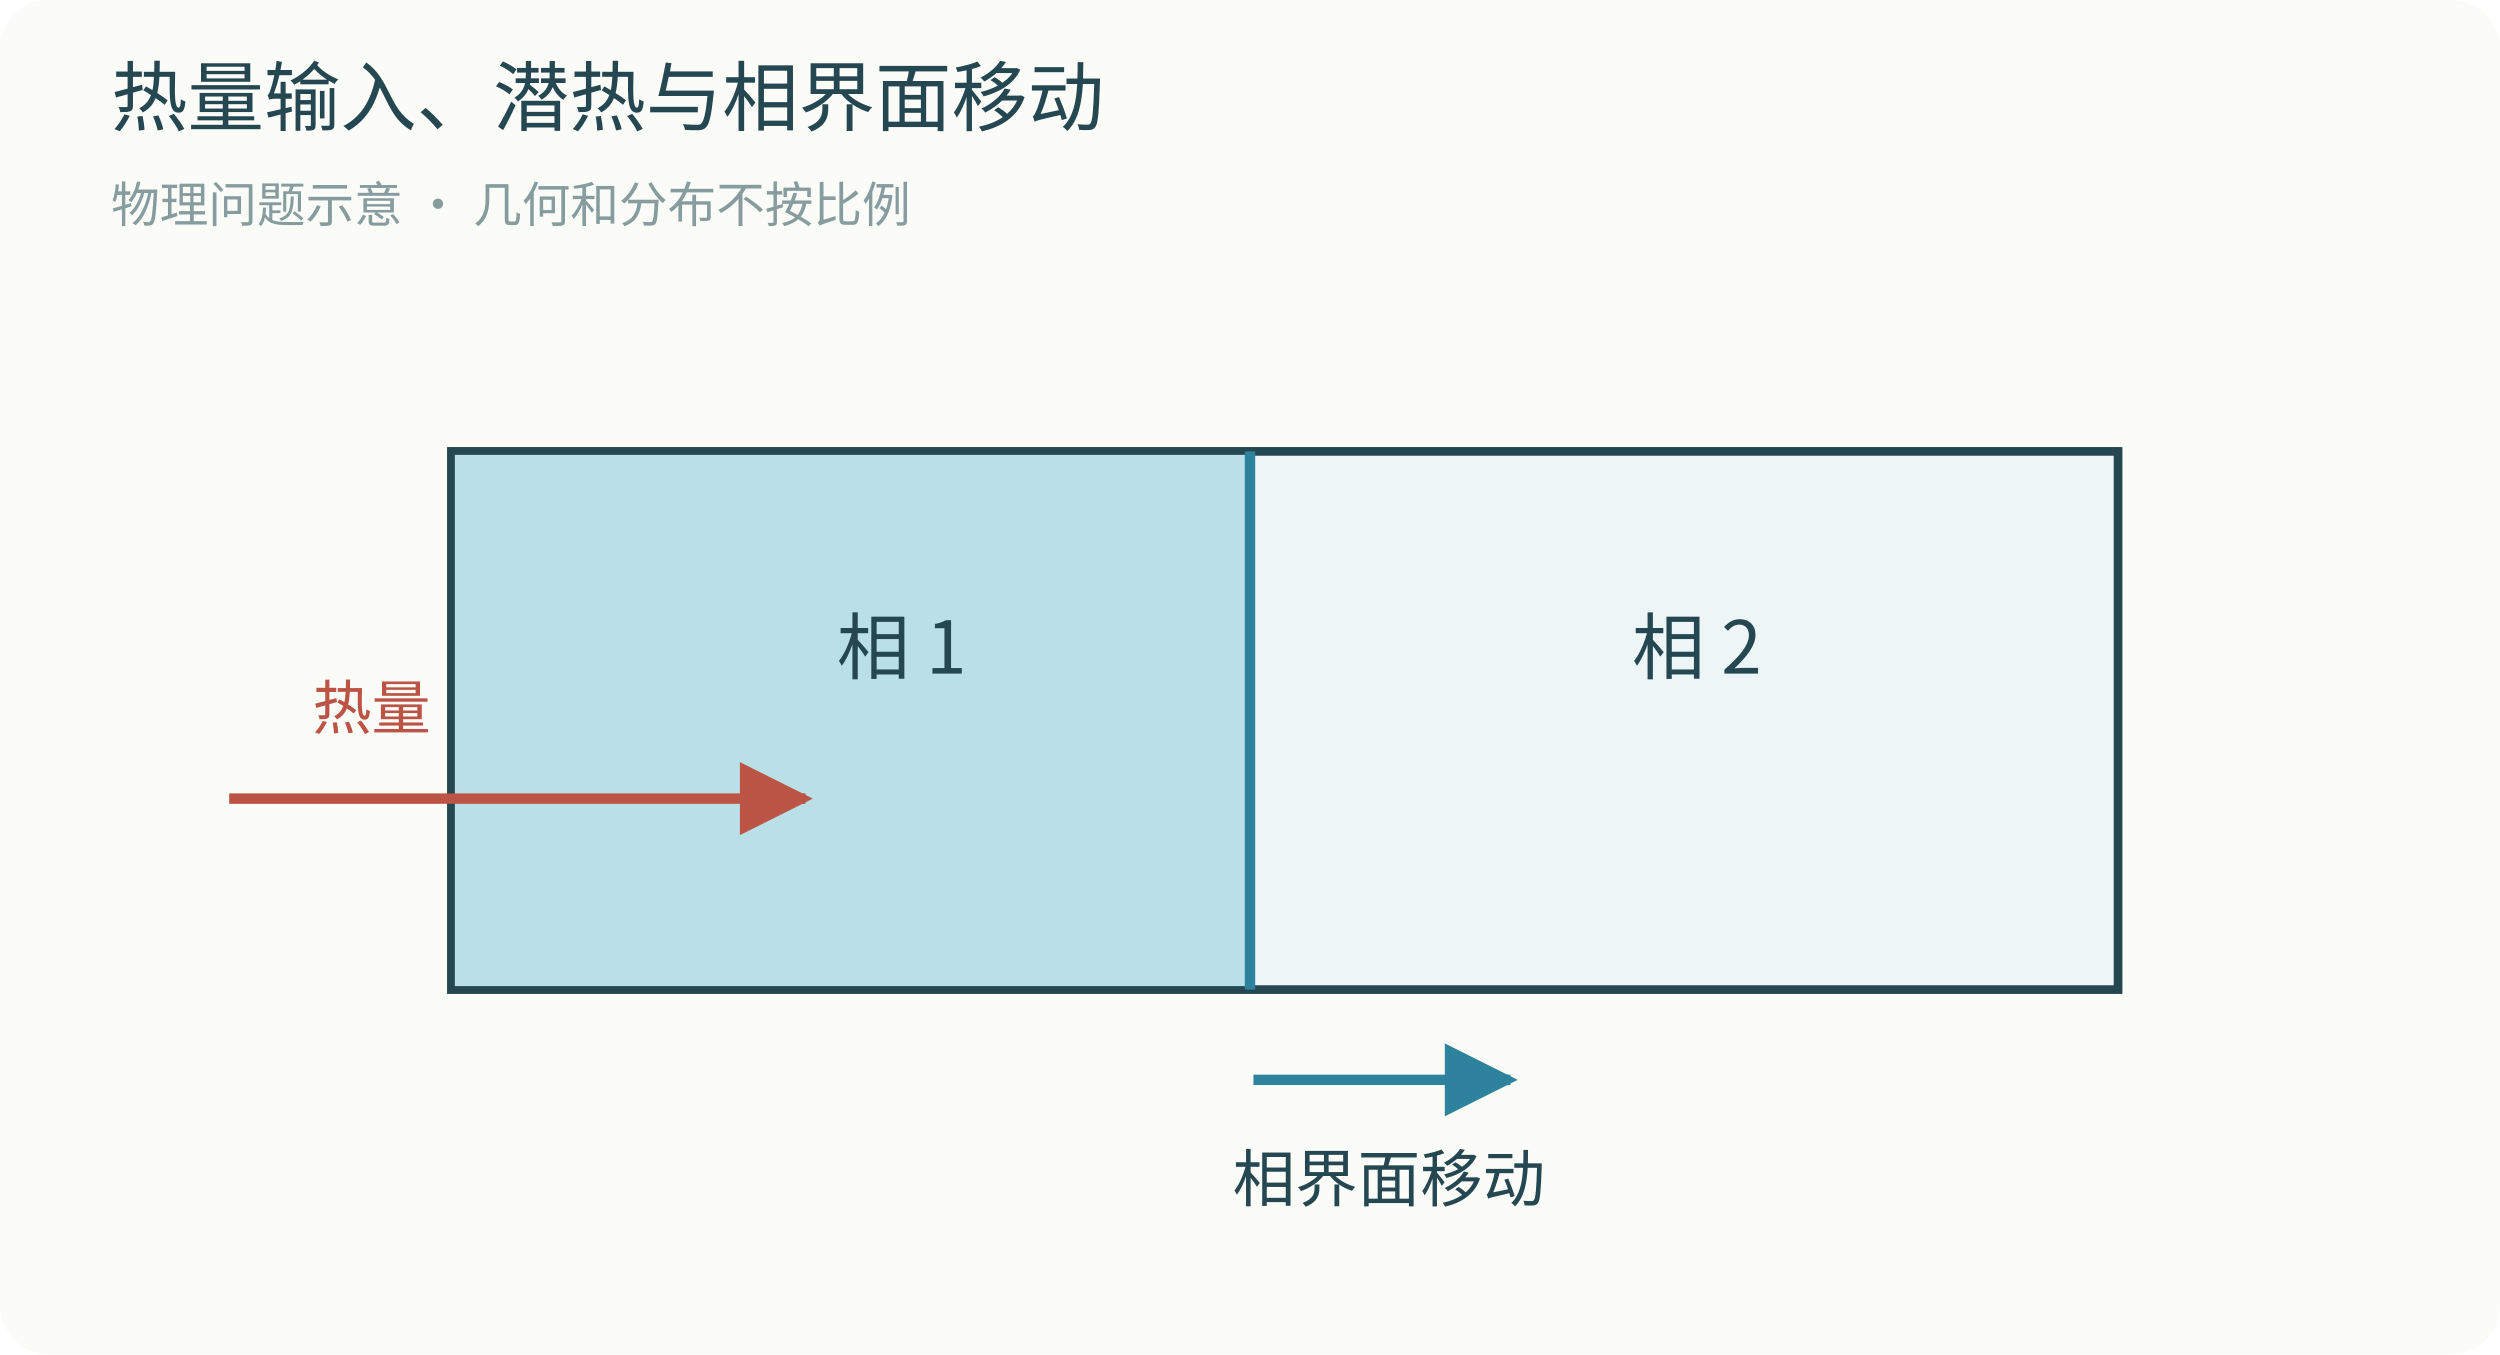
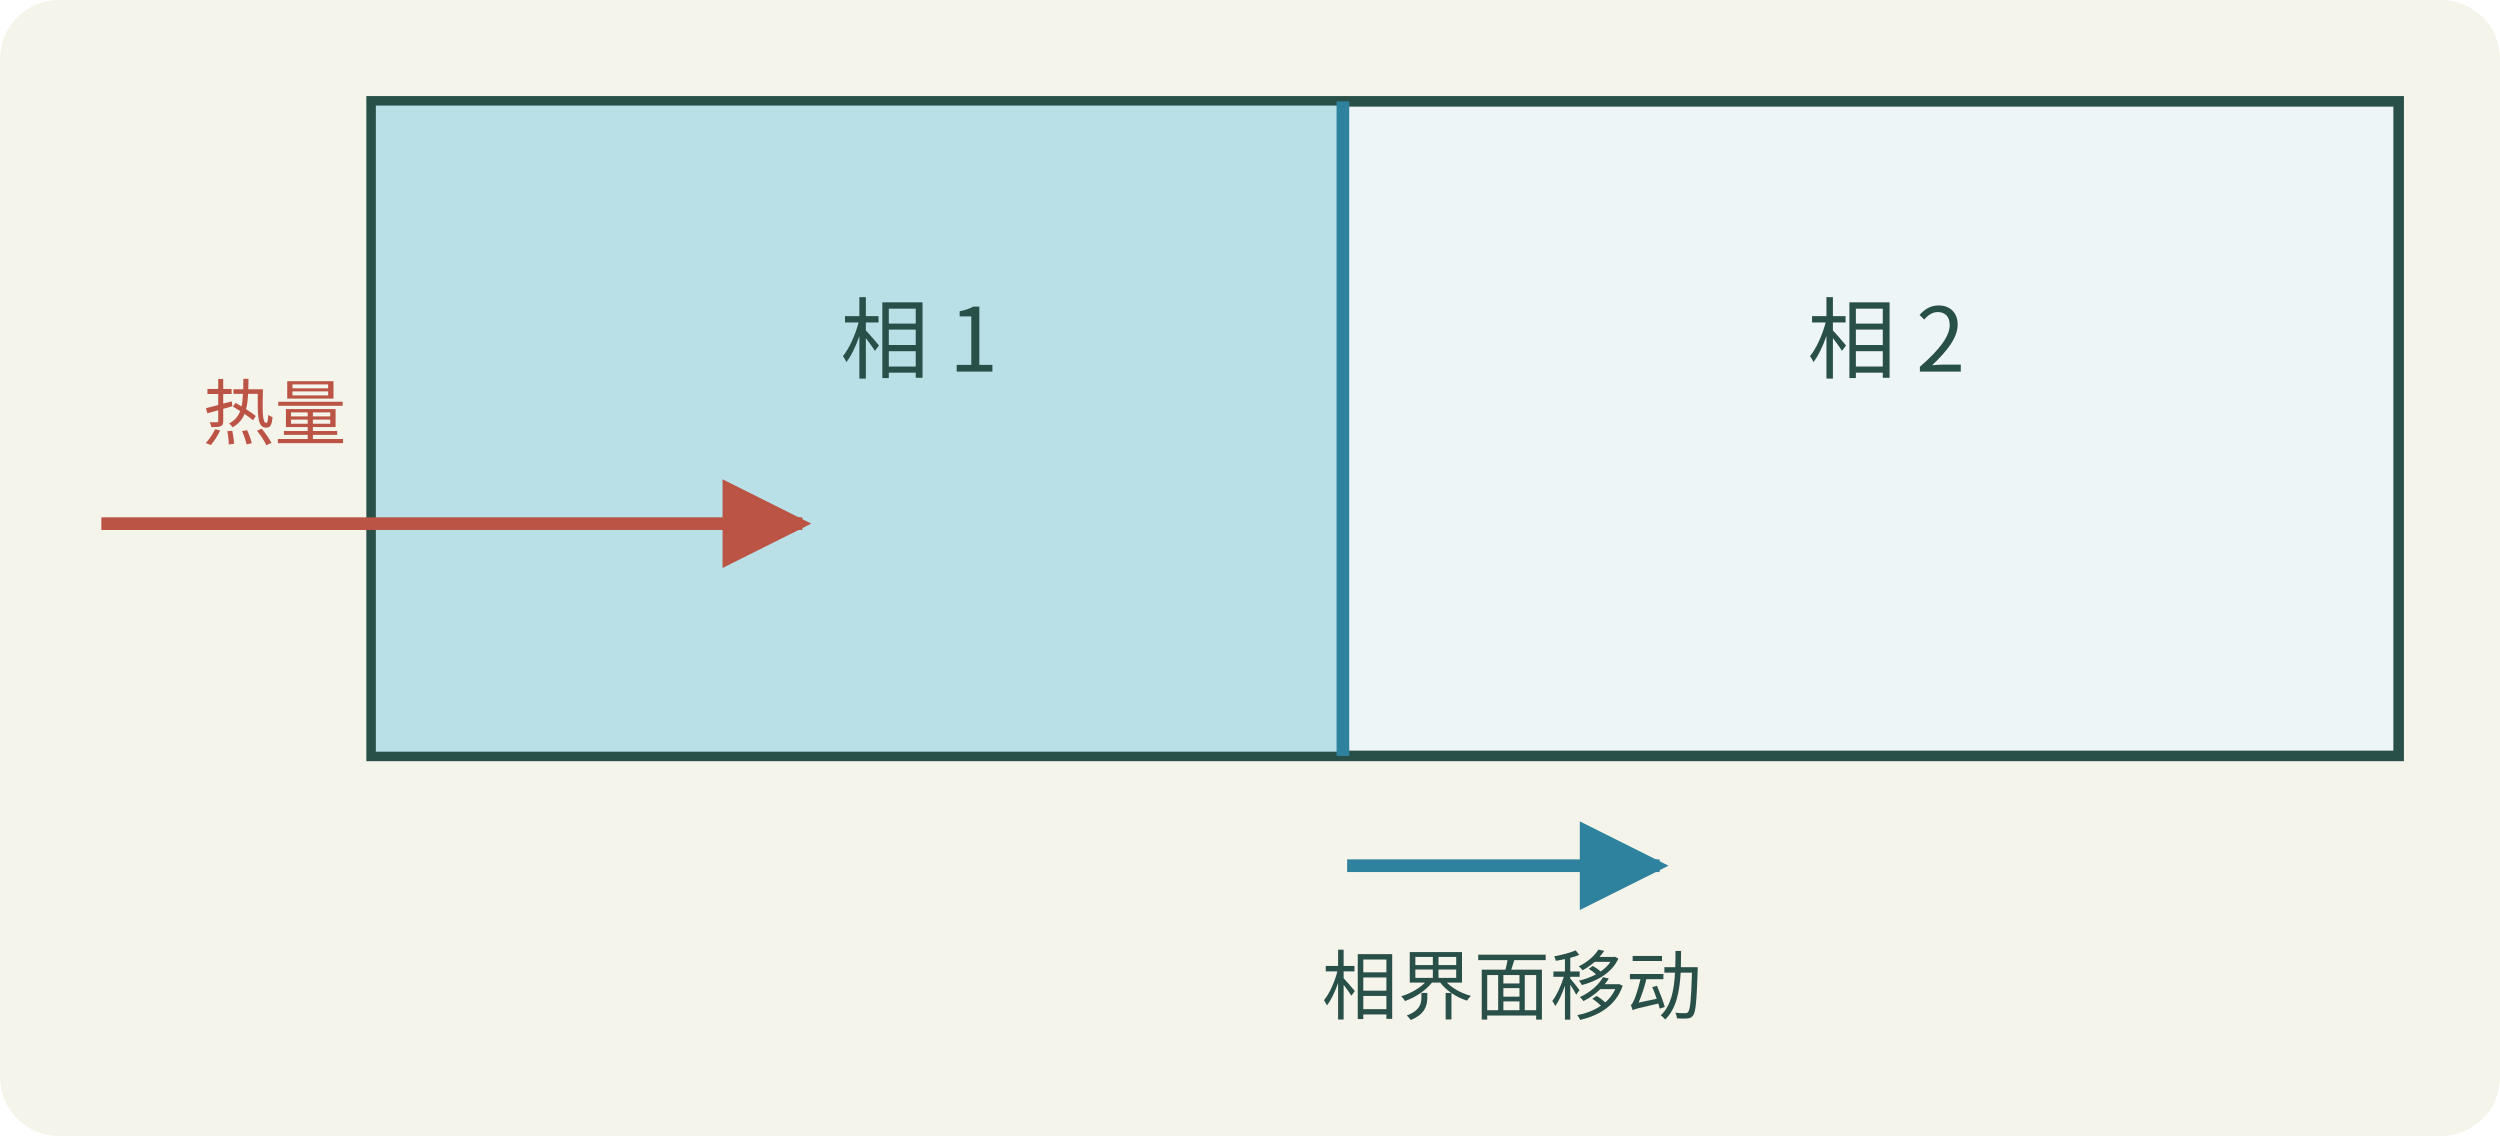
- <svg xmlns="http://www.w3.org/2000/svg" viewBox="0 0 720 390" role="img">
+ <svg xmlns="http://www.w3.org/2000/svg" viewBox="42 106 592 269" role="img" width="592" height="269">
  <defs>
    <marker id="arrow" viewBox="0 0 10 10" refX="9" refY="5" markerWidth="7" markerHeight="7" orient="auto-start-reverse">
      <path d="M0 0 L10 5 L0 10 Z" fill="context-stroke" />
    </marker>
  </defs>
-   <rect width="720" height="390" rx="14" fill="#fbfcf8" />
-   <g font-family="Microsoft YaHei,Noto Sans CJK SC,sans-serif">
-     <text x="32" y="36" font-size="22" fill="#254751" text-anchor="start">热量输入、潜热与相界面移动</text>
-     <text x="32" y="64" font-size="14" fill="#869c9e" text-anchor="start">物理问题示意 · 几何和分布不按比例</text>
-     <rect x="130" y="130" width="480" height="155" rx="0" fill="#edf5f7" stroke="#254751" stroke-width="2.5" />
-     <rect x="131" y="131" width="228" height="153" rx="0" fill="#b9dfe7" stroke="none" stroke-width="2.5" />
-     <path d="M360,130 L360,285" stroke="#2f829d" stroke-width="3" fill="none" />
-     <text x="241" y="194" font-size="21" fill="#254751" text-anchor="start">相 1</text>
-     <text x="470" y="194" font-size="21" fill="#254751" text-anchor="start">相 2</text>
-     <path d="M66,230 L232,230" stroke="#bb5445" stroke-width="3" fill="none" marker-end="url(#arrow)" />
-     <text x="90" y="210" font-size="17" fill="#bb5445" text-anchor="start">热量</text>
-     <path d="M361,311 L435,311" stroke="#2f829d" stroke-width="3" fill="none" marker-end="url(#arrow)" />
-     <text x="400" y="346" font-size="18" fill="#254751" text-anchor="middle">相界面移动</text>
+   <rect class="diagram-background" width="592" height="269" rx="14" fill="#f5f4eb" x="42" y="106" />
+   <g class="diagram-content">
+     <g font-family="Microsoft YaHei,Noto Sans CJK SC,sans-serif">
+       <rect x="130" y="130" width="480" height="155" rx="0" fill="#edf5f7" stroke="#294f49" stroke-width="2.5" />
+       <rect x="131" y="131" width="228" height="153" rx="0" fill="#b9dfe7" stroke="none" stroke-width="2.5" />
+       <path d="M360,130 L360,285" stroke="#2f829d" stroke-width="3" fill="none" />
+       <text x="241" y="194" font-size="21" fill="#294f49" text-anchor="start">相 1</text>
+       <text x="470" y="194" font-size="21" fill="#294f49" text-anchor="start">相 2</text>
+       <path d="M66,230 L232,230" stroke="#bb5445" stroke-width="3" fill="none" marker-end="url(#arrow)" />
+       <text x="90" y="210" font-size="17" fill="#bb5445" text-anchor="start">热量</text>
+       <path d="M361,311 L435,311" stroke="#2f829d" stroke-width="3" fill="none" marker-end="url(#arrow)" />
+       <text x="400" y="346" font-size="18" fill="#294f49" text-anchor="middle">相界面移动</text>
+     </g>
  </g>
</svg>
